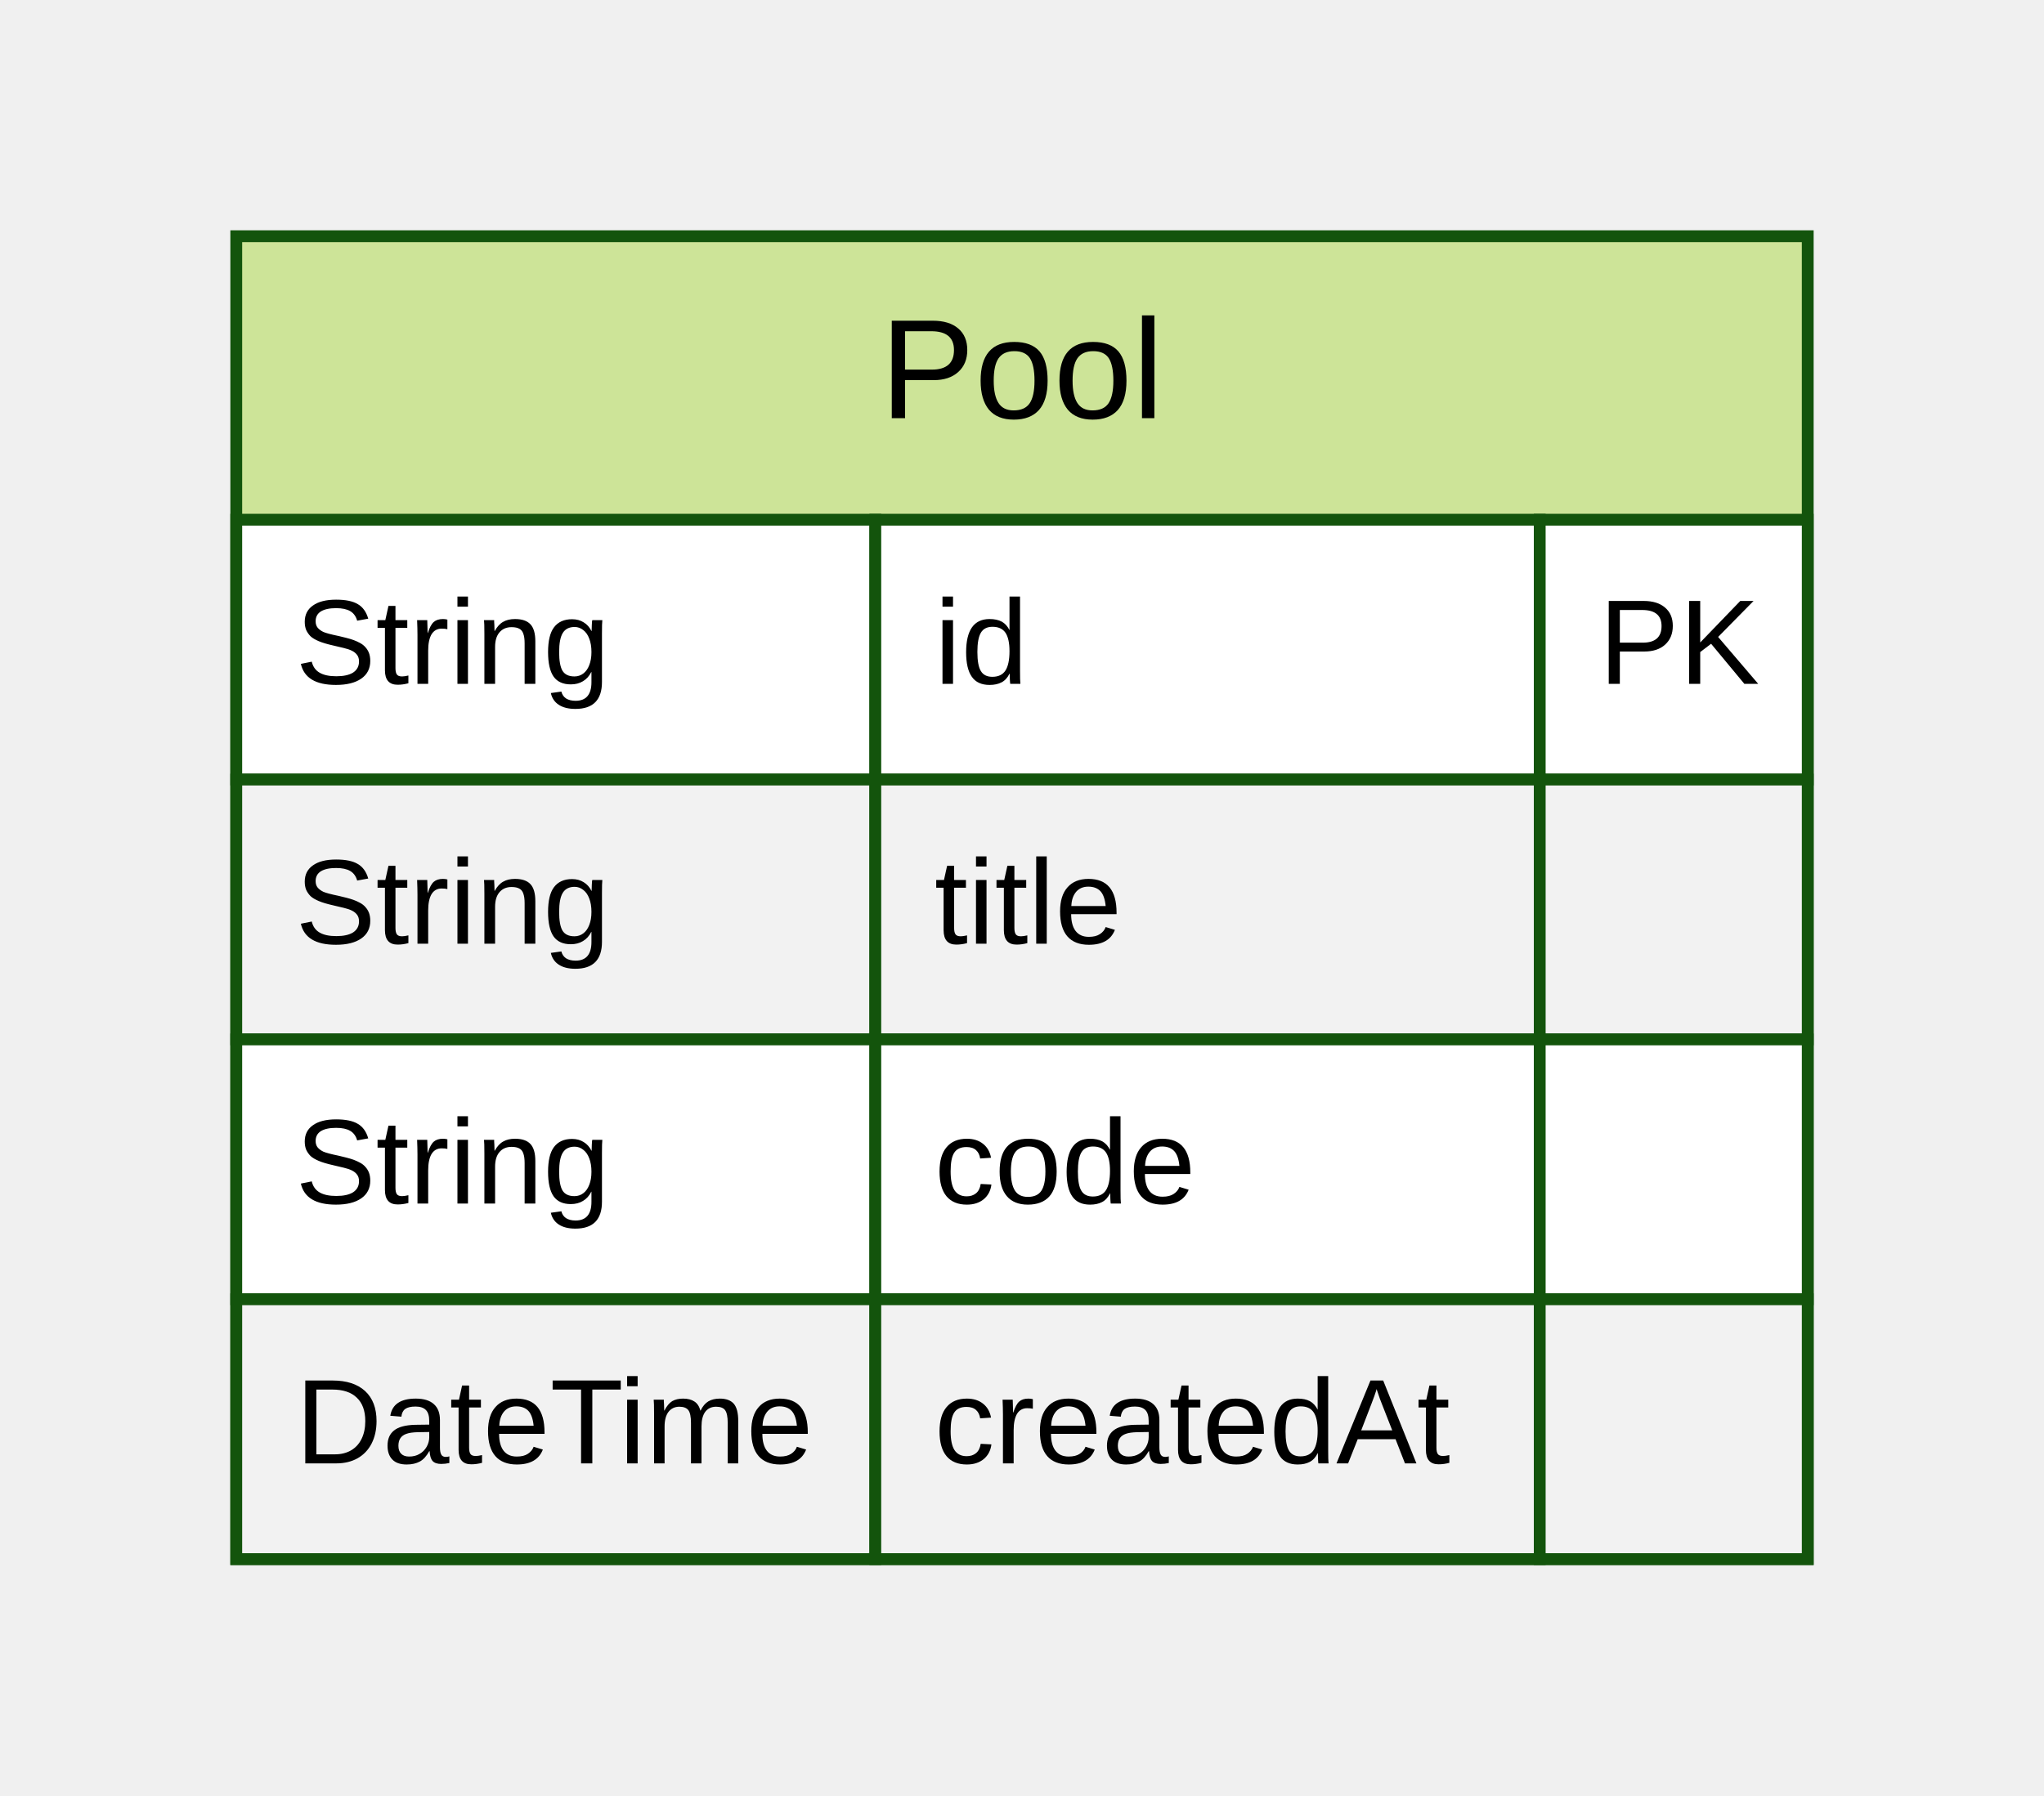
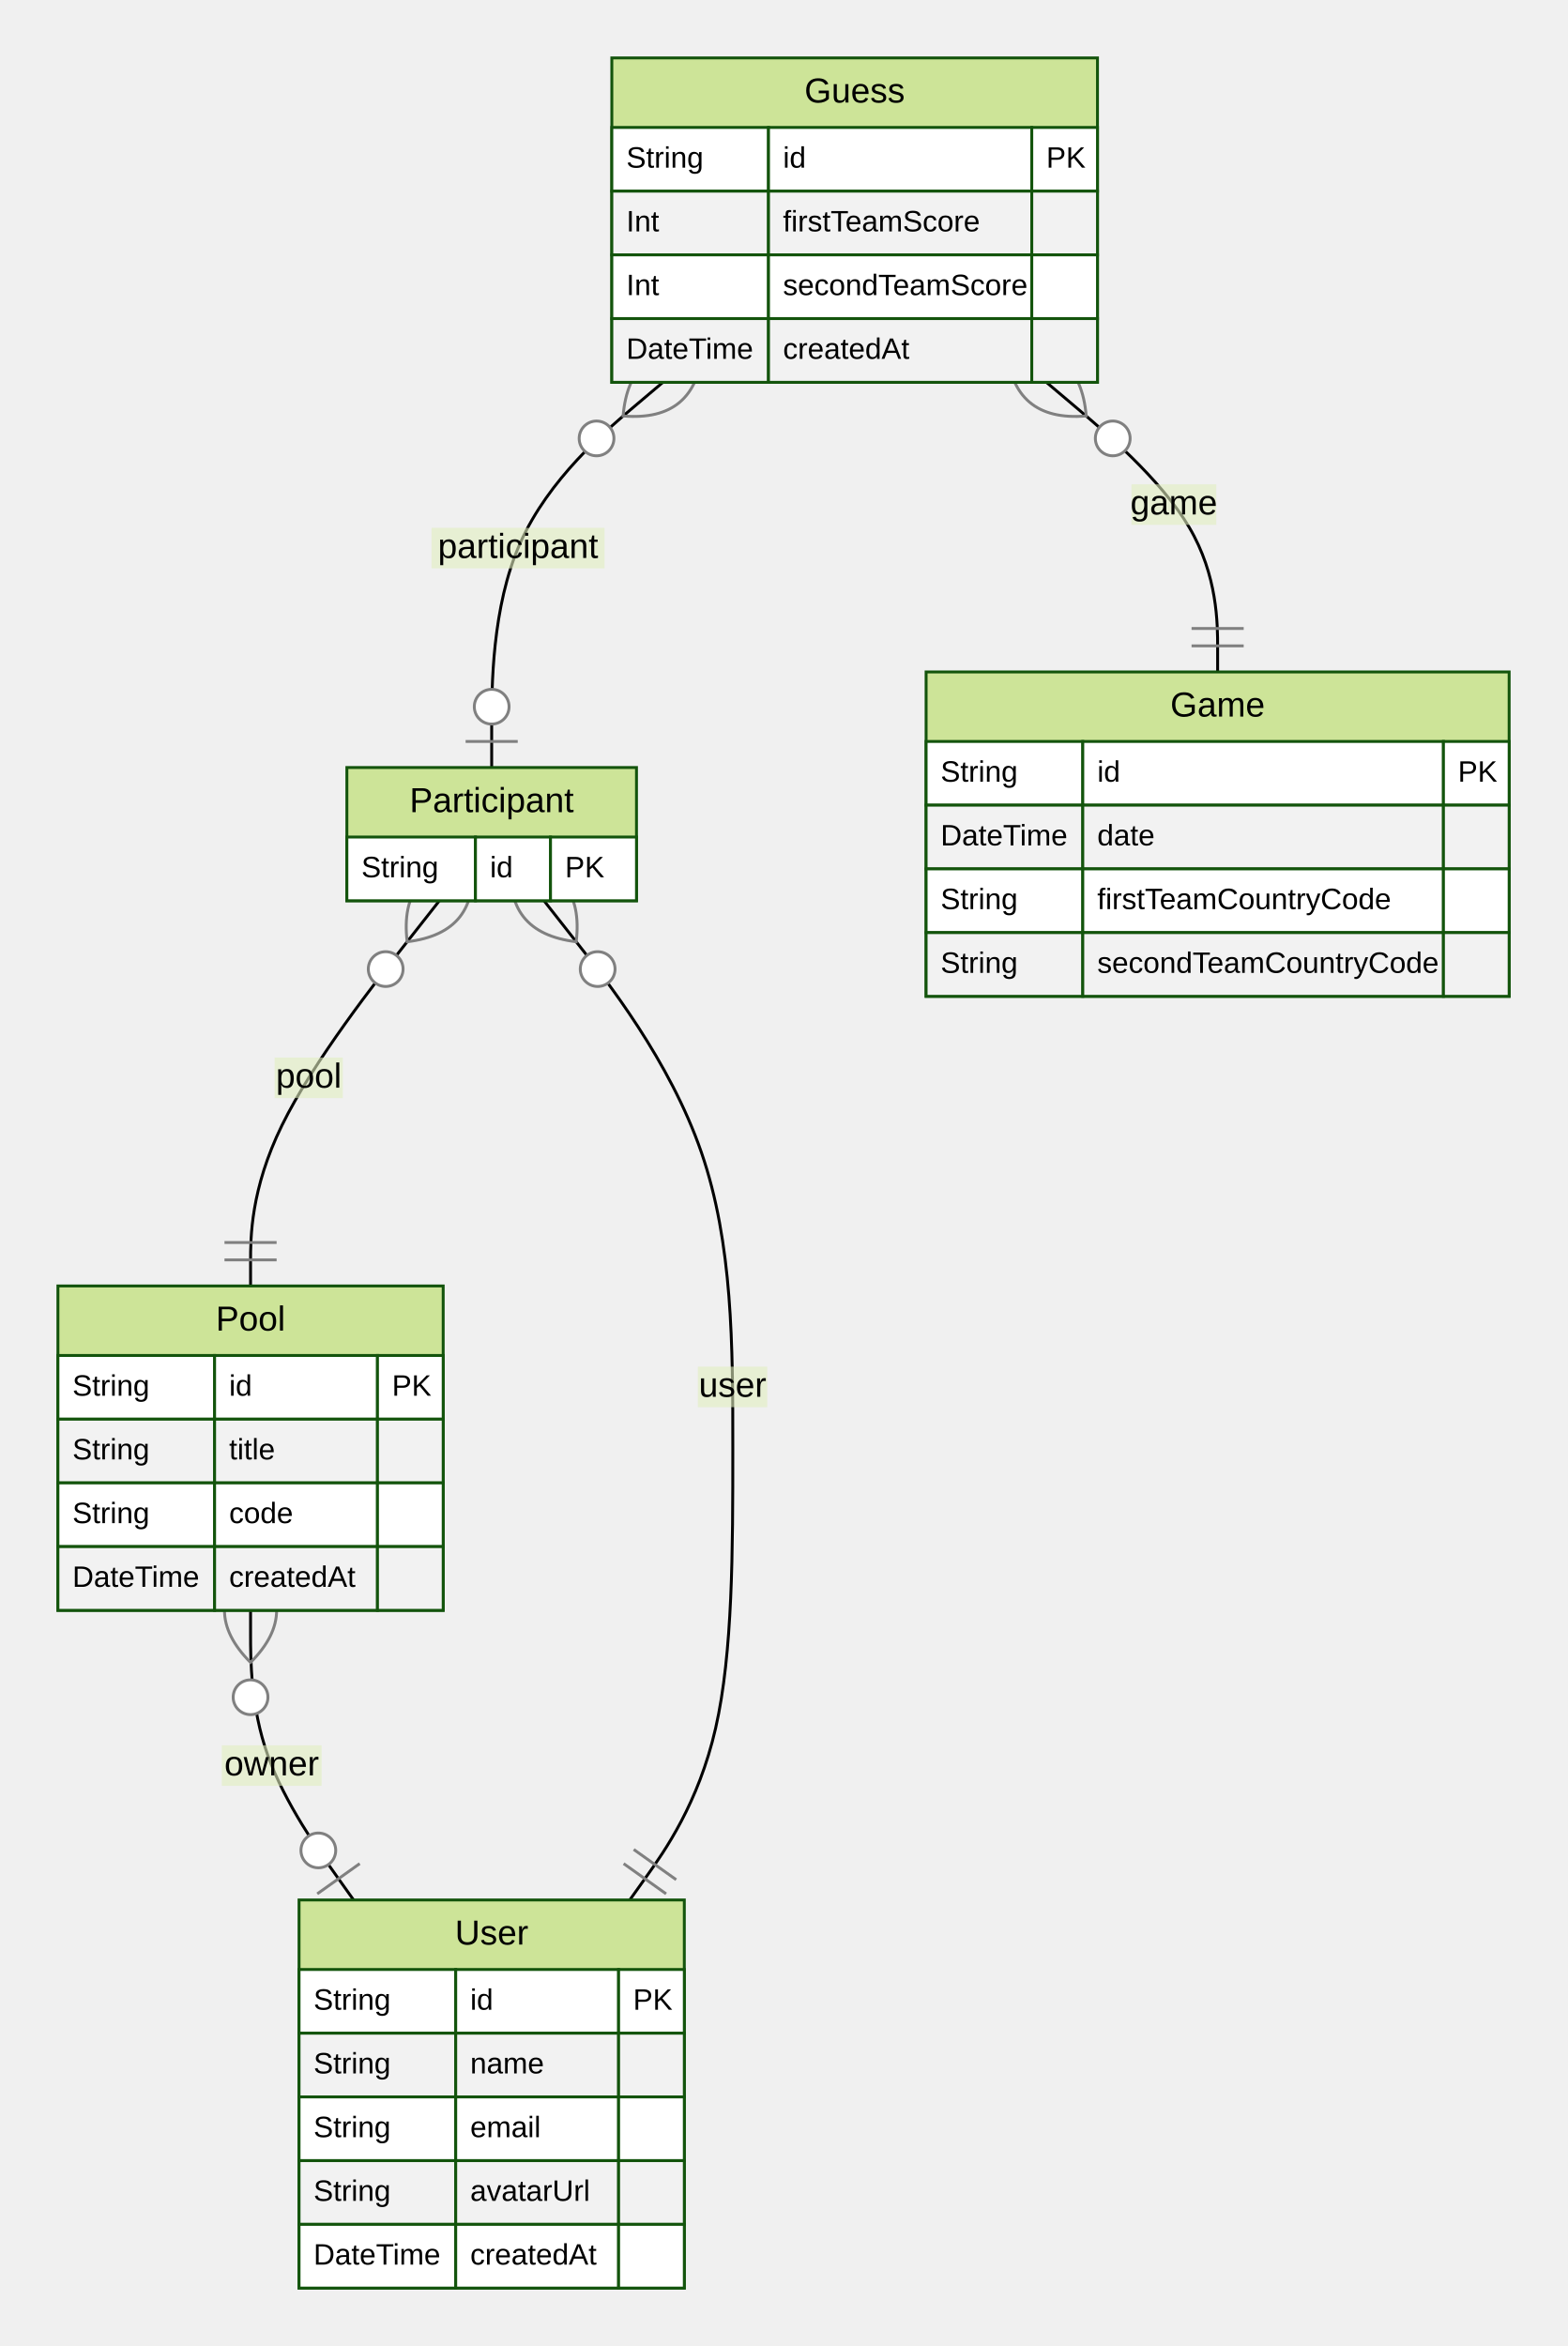
- <svg xmlns="http://www.w3.org/2000/svg" aria-labelledby="chart-title-mermaid-0 chart-desc-mermaid-0" role="img" viewBox="0 0 173.026 152" style="max-width: 173.026px; background-color: white;" width="100%" id="mermaid-0">
+ <svg xmlns="http://www.w3.org/2000/svg" aria-labelledby="chart-title-mermaid-0 chart-desc-mermaid-0" role="img" viewBox="0 0 541.082 810" style="max-width: 541.082px; background-color: white;" width="100%" id="mermaid-0">
  <style>#mermaid-0 {font-family:"trebuchet ms",verdana,arial,sans-serif;font-size:16px;fill:#000000;}#mermaid-0 .error-icon{fill:#552222;}#mermaid-0 .error-text{fill:#552222;stroke:#552222;}#mermaid-0 .edge-thickness-normal{stroke-width:2px;}#mermaid-0 .edge-thickness-thick{stroke-width:3.5px;}#mermaid-0 .edge-pattern-solid{stroke-dasharray:0;}#mermaid-0 .edge-pattern-dashed{stroke-dasharray:3;}#mermaid-0 .edge-pattern-dotted{stroke-dasharray:2;}#mermaid-0 .marker{fill:#000000;stroke:#000000;}#mermaid-0 .marker.cross{stroke:#000000;}#mermaid-0 svg{font-family:"trebuchet ms",verdana,arial,sans-serif;font-size:16px;}#mermaid-0 .entityBox{fill:#cde498;stroke:#13540c;}#mermaid-0 .attributeBoxOdd{fill:#ffffff;stroke:#13540c;}#mermaid-0 .attributeBoxEven{fill:#f2f2f2;stroke:#13540c;}#mermaid-0 .relationshipLabelBox{fill:hsl(78.158, 58.462%, 84.51%);opacity:0.7;background-color:hsl(78.158, 58.462%, 84.51%);}#mermaid-0 .relationshipLabelBox rect{opacity:0.5;}#mermaid-0 .relationshipLine{stroke:#000000;}#mermaid-0 :root{--mermaid-font-family:"trebuchet ms",verdana,arial,sans-serif;}</style>
  <g />
  <defs>
    <marker orient="auto" markerHeight="18" markerWidth="18" refY="9" refX="0" id="ONLY_ONE_START">
      <path d="M9,0 L9,18 M15,0 L15,18" fill="none" stroke="gray" />
    </marker>
  </defs>
  <defs>
    <marker orient="auto" markerHeight="18" markerWidth="18" refY="9" refX="18" id="ONLY_ONE_END">
      <path d="M3,0 L3,18 M9,0 L9,18" fill="none" stroke="gray" />
    </marker>
  </defs>
  <defs>
    <marker orient="auto" markerHeight="18" markerWidth="30" refY="9" refX="0" id="ZERO_OR_ONE_START">
      <circle r="6" cy="9" cx="21" fill="white" stroke="gray" />
      <path d="M9,0 L9,18" fill="none" stroke="gray" />
    </marker>
  </defs>
  <defs>
    <marker orient="auto" markerHeight="18" markerWidth="30" refY="9" refX="30" id="ZERO_OR_ONE_END">
      <circle r="6" cy="9" cx="9" fill="white" stroke="gray" />
      <path d="M21,0 L21,18" fill="none" stroke="gray" />
    </marker>
  </defs>
  <defs>
    <marker orient="auto" markerHeight="36" markerWidth="45" refY="18" refX="18" id="ONE_OR_MORE_START">
      <path d="M0,18 Q 18,0 36,18 Q 18,36 0,18 M42,9 L42,27" fill="none" stroke="gray" />
    </marker>
  </defs>
  <defs>
    <marker orient="auto" markerHeight="36" markerWidth="45" refY="18" refX="27" id="ONE_OR_MORE_END">
      <path d="M3,9 L3,27 M9,18 Q27,0 45,18 Q27,36 9,18" fill="none" stroke="gray" />
    </marker>
  </defs>
  <defs>
    <marker orient="auto" markerHeight="36" markerWidth="57" refY="18" refX="18" id="ZERO_OR_MORE_START">
      <circle r="6" cy="18" cx="48" fill="white" stroke="gray" />
      <path d="M0,18 Q18,0 36,18 Q18,36 0,18" fill="none" stroke="gray" />
    </marker>
  </defs>
  <defs>
    <marker orient="auto" markerHeight="36" markerWidth="57" refY="18" refX="39" id="ZERO_OR_MORE_END">
      <circle r="6" cy="18" cx="9" fill="white" stroke="gray" />
      <path d="M21,18 Q39,0 57,18 Q39,36 21,18" fill="none" stroke="gray" />
    </marker>
  </defs>
-   <g transform="translate(20,20 )" id="Pool">
+   <path marker-start="url(#ZERO_OR_MORE_START)" marker-end="url(#ZERO_OR_ONE_END)" fill="none" stroke="gray" d="M86.513,556L86.513,564.333C86.513,572.667,86.513,589.333,92.443,606C98.373,622.667,110.233,639.333,116.163,647.667L122.093,656" class="er relationshipLine" />
+   <path marker-start="url(#ZERO_OR_MORE_START)" marker-end="url(#ONLY_ONE_END)" fill="none" stroke="gray" d="M187.835,311L198.7,324.833C209.565,338.667,231.296,366.333,242.161,397.833C253.026,429.333,253.026,464.667,253.026,500C253.026,535.333,253.026,570.667,247.096,596.667C241.167,622.667,229.307,639.333,223.377,647.667L217.447,656" class="er relationshipLine" />
+   <path marker-start="url(#ZERO_OR_MORE_START)" marker-end="url(#ONLY_ONE_END)" fill="none" stroke="gray" d="M151.705,311L140.839,324.833C129.974,338.667,108.244,366.333,97.378,388.5C86.513,410.667,86.513,427.333,86.513,435.667L86.513,444" class="er relationshipLine" />
+   <path marker-start="url(#ZERO_OR_MORE_START)" marker-end="url(#ONLY_ONE_END)" fill="none" stroke="gray" d="M361.309,132L371.162,140.333C381.015,148.667,400.72,165.333,410.573,182C420.426,198.667,420.426,215.333,420.426,223.667L420.426,232" class="er relationshipLine" />
+   <path marker-start="url(#ZERO_OR_MORE_START)" marker-end="url(#ZERO_OR_ONE_END)" fill="none" stroke="gray" d="M228.887,132L219.034,140.333C209.181,148.667,189.476,165.333,179.623,187.5C169.77,209.667,169.77,237.333,169.77,251.167L169.77,265" class="er relationshipLine" />
+   <g transform="translate(20,444 )" id="Pool">
    <rect height="112" width="133.026" y="0" x="0" stroke="gray" fill-opacity="100%" fill="honeydew" class="er entityBox" />
    <text transform="translate(66.51321,12)" style="font-family: &quot;trebuchet ms&quot;, verdana, arial, sans-serif;; font-size: 12px" text-anchor="middle" dominant-baseline="middle" y="0" x="0" id="entity-Pool" class="er entityLabel">Pool</text>
    <rect height="22" width="54.096" y="24" x="0" stroke="gray" fill-opacity="100%" fill="honeydew" class="er attributeBoxOdd" />
    <text transform="translate(5,35)" style="font-family: &quot;trebuchet ms&quot;, verdana, arial, sans-serif;; font-size: 10.2px" text-anchor="left" dominant-baseline="middle" y="0" x="0" id="entity-Pool-attr-1-type" class="er entityLabel">String</text>
    <rect height="22" width="56.243" y="24" x="54.096" stroke="gray" fill-opacity="100%" fill="honeydew" class="er attributeBoxOdd" />
    <text transform="translate(59.09555,35)" style="font-family: &quot;trebuchet ms&quot;, verdana, arial, sans-serif;; font-size: 10.2px" text-anchor="left" dominant-baseline="middle" y="0" x="0" id="entity-Pool-attr-1-name" class="er entityLabel">id</text>
    <rect height="22" width="22.688" y="24" x="110.339" stroke="gray" fill-opacity="100%" fill="honeydew" class="er attributeBoxOdd" />
    <text transform="translate(115.3387,35)" style="font-family: &quot;trebuchet ms&quot;, verdana, arial, sans-serif;; font-size: 10.2px" text-anchor="left" dominant-baseline="middle" y="0" x="0" id="entity-Pool-attr-1-key" class="er entityLabel">PK</text>
    <rect height="22" width="54.096" y="46" x="0" stroke="gray" fill-opacity="100%" fill="honeydew" class="er attributeBoxEven" />
    <text transform="translate(5,57)" style="font-family: &quot;trebuchet ms&quot;, verdana, arial, sans-serif;; font-size: 10.2px" text-anchor="left" dominant-baseline="middle" y="0" x="0" id="entity-Pool-attr-2-type" class="er entityLabel">String</text>
    <rect height="22" width="56.243" y="46" x="54.096" stroke="gray" fill-opacity="100%" fill="honeydew" class="er attributeBoxEven" />
    <text transform="translate(59.09555,57)" style="font-family: &quot;trebuchet ms&quot;, verdana, arial, sans-serif;; font-size: 10.2px" text-anchor="left" dominant-baseline="middle" y="0" x="0" id="entity-Pool-attr-2-name" class="er entityLabel">title</text>
    <rect height="22" width="22.688" y="46" x="110.339" stroke="gray" fill-opacity="100%" fill="honeydew" class="er attributeBoxEven" />
    <text transform="translate(115.3387,57)" style="font-family: &quot;trebuchet ms&quot;, verdana, arial, sans-serif;; font-size: 10.2px" text-anchor="left" dominant-baseline="middle" y="0" x="0" id="entity-Pool-attr-2-key" class="er entityLabel" />
    <rect height="22" width="54.096" y="68" x="0" stroke="gray" fill-opacity="100%" fill="honeydew" class="er attributeBoxOdd" />
    <text transform="translate(5,79)" style="font-family: &quot;trebuchet ms&quot;, verdana, arial, sans-serif;; font-size: 10.2px" text-anchor="left" dominant-baseline="middle" y="0" x="0" id="entity-Pool-attr-3-type" class="er entityLabel">String</text>
    <rect height="22" width="56.243" y="68" x="54.096" stroke="gray" fill-opacity="100%" fill="honeydew" class="er attributeBoxOdd" />
    <text transform="translate(59.09555,79)" style="font-family: &quot;trebuchet ms&quot;, verdana, arial, sans-serif;; font-size: 10.2px" text-anchor="left" dominant-baseline="middle" y="0" x="0" id="entity-Pool-attr-3-name" class="er entityLabel">code</text>
    <rect height="22" width="22.688" y="68" x="110.339" stroke="gray" fill-opacity="100%" fill="honeydew" class="er attributeBoxOdd" />
    <text transform="translate(115.3387,79)" style="font-family: &quot;trebuchet ms&quot;, verdana, arial, sans-serif;; font-size: 10.2px" text-anchor="left" dominant-baseline="middle" y="0" x="0" id="entity-Pool-attr-3-key" class="er entityLabel" />
    <rect height="22" width="54.096" y="90" x="0" stroke="gray" fill-opacity="100%" fill="honeydew" class="er attributeBoxEven" />
    <text transform="translate(5,101)" style="font-family: &quot;trebuchet ms&quot;, verdana, arial, sans-serif;; font-size: 10.2px" text-anchor="left" dominant-baseline="middle" y="0" x="0" id="entity-Pool-attr-4-type" class="er entityLabel">DateTime</text>
    <rect height="22" width="56.243" y="90" x="54.096" stroke="gray" fill-opacity="100%" fill="honeydew" class="er attributeBoxEven" />
    <text transform="translate(59.09555,101)" style="font-family: &quot;trebuchet ms&quot;, verdana, arial, sans-serif;; font-size: 10.2px" text-anchor="left" dominant-baseline="middle" y="0" x="0" id="entity-Pool-attr-4-name" class="er entityLabel">createdAt</text>
    <rect height="22" width="22.688" y="90" x="110.339" stroke="gray" fill-opacity="100%" fill="honeydew" class="er attributeBoxEven" />
    <text transform="translate(115.3387,101)" style="font-family: &quot;trebuchet ms&quot;, verdana, arial, sans-serif;; font-size: 10.2px" text-anchor="left" dominant-baseline="middle" y="0" x="0" id="entity-Pool-attr-4-key" class="er entityLabel" />
  </g>
+   <g transform="translate(119.7698,265 )" id="Participant">
+     <rect height="46" width="100" y="0" x="0" stroke="gray" fill-opacity="100%" fill="honeydew" class="er entityBox" />
+     <text transform="translate(50,12)" style="font-family: &quot;trebuchet ms&quot;, verdana, arial, sans-serif;; font-size: 12px" text-anchor="middle" dominant-baseline="middle" y="0" x="0" id="entity-Participant" class="er entityLabel">Participant</text>
+     <rect height="22" width="44.399" y="24" x="0" stroke="gray" fill-opacity="100%" fill="honeydew" class="er attributeBoxOdd" />
+     <text transform="translate(5,35)" style="font-family: &quot;trebuchet ms&quot;, verdana, arial, sans-serif;; font-size: 10.2px" text-anchor="left" dominant-baseline="middle" y="0" x="0" id="entity-Participant-attr-1-type" class="er entityLabel">String</text>
+     <rect height="22" width="25.911" y="24" x="44.399" stroke="gray" fill-opacity="100%" fill="honeydew" class="er attributeBoxOdd" />
+     <text transform="translate(49.39862,35)" style="font-family: &quot;trebuchet ms&quot;, verdana, arial, sans-serif;; font-size: 10.2px" text-anchor="left" dominant-baseline="middle" y="0" x="0" id="entity-Participant-attr-1-name" class="er entityLabel">id</text>
+     <rect height="22" width="29.69" y="24" x="70.31" stroke="gray" fill-opacity="100%" fill="honeydew" class="er attributeBoxOdd" />
+     <text transform="translate(75.30976,35)" style="font-family: &quot;trebuchet ms&quot;, verdana, arial, sans-serif;; font-size: 10.2px" text-anchor="left" dominant-baseline="middle" y="0" x="0" id="entity-Participant-attr-1-key" class="er entityLabel">PK</text>
+   </g>
+   <g transform="translate(103.2566,656 )" id="User">
+     <rect height="134" width="133.026" y="0" x="0" stroke="gray" fill-opacity="100%" fill="honeydew" class="er entityBox" />
+     <text transform="translate(66.51321,12)" style="font-family: &quot;trebuchet ms&quot;, verdana, arial, sans-serif;; font-size: 12px" text-anchor="middle" dominant-baseline="middle" y="0" x="0" id="entity-User" class="er entityLabel">User</text>
+     <rect height="22" width="54.096" y="24" x="0" stroke="gray" fill-opacity="100%" fill="honeydew" class="er attributeBoxOdd" />
+     <text transform="translate(5,35)" style="font-family: &quot;trebuchet ms&quot;, verdana, arial, sans-serif;; font-size: 10.2px" text-anchor="left" dominant-baseline="middle" y="0" x="0" id="entity-User-attr-1-type" class="er entityLabel">String</text>
+     <rect height="22" width="56.243" y="24" x="54.096" stroke="gray" fill-opacity="100%" fill="honeydew" class="er attributeBoxOdd" />
+     <text transform="translate(59.09555,35)" style="font-family: &quot;trebuchet ms&quot;, verdana, arial, sans-serif;; font-size: 10.2px" text-anchor="left" dominant-baseline="middle" y="0" x="0" id="entity-User-attr-1-name" class="er entityLabel">id</text>
+     <rect height="22" width="22.688" y="24" x="110.339" stroke="gray" fill-opacity="100%" fill="honeydew" class="er attributeBoxOdd" />
+     <text transform="translate(115.3387,35)" style="font-family: &quot;trebuchet ms&quot;, verdana, arial, sans-serif;; font-size: 10.2px" text-anchor="left" dominant-baseline="middle" y="0" x="0" id="entity-User-attr-1-key" class="er entityLabel">PK</text>
+     <rect height="22" width="54.096" y="46" x="0" stroke="gray" fill-opacity="100%" fill="honeydew" class="er attributeBoxEven" />
+     <text transform="translate(5,57)" style="font-family: &quot;trebuchet ms&quot;, verdana, arial, sans-serif;; font-size: 10.2px" text-anchor="left" dominant-baseline="middle" y="0" x="0" id="entity-User-attr-2-type" class="er entityLabel">String</text>
+     <rect height="22" width="56.243" y="46" x="54.096" stroke="gray" fill-opacity="100%" fill="honeydew" class="er attributeBoxEven" />
+     <text transform="translate(59.09555,57)" style="font-family: &quot;trebuchet ms&quot;, verdana, arial, sans-serif;; font-size: 10.2px" text-anchor="left" dominant-baseline="middle" y="0" x="0" id="entity-User-attr-2-name" class="er entityLabel">name</text>
+     <rect height="22" width="22.688" y="46" x="110.339" stroke="gray" fill-opacity="100%" fill="honeydew" class="er attributeBoxEven" />
+     <text transform="translate(115.3387,57)" style="font-family: &quot;trebuchet ms&quot;, verdana, arial, sans-serif;; font-size: 10.2px" text-anchor="left" dominant-baseline="middle" y="0" x="0" id="entity-User-attr-2-key" class="er entityLabel" />
+     <rect height="22" width="54.096" y="68" x="0" stroke="gray" fill-opacity="100%" fill="honeydew" class="er attributeBoxOdd" />
+     <text transform="translate(5,79)" style="font-family: &quot;trebuchet ms&quot;, verdana, arial, sans-serif;; font-size: 10.2px" text-anchor="left" dominant-baseline="middle" y="0" x="0" id="entity-User-attr-3-type" class="er entityLabel">String</text>
+     <rect height="22" width="56.243" y="68" x="54.096" stroke="gray" fill-opacity="100%" fill="honeydew" class="er attributeBoxOdd" />
+     <text transform="translate(59.09555,79)" style="font-family: &quot;trebuchet ms&quot;, verdana, arial, sans-serif;; font-size: 10.2px" text-anchor="left" dominant-baseline="middle" y="0" x="0" id="entity-User-attr-3-name" class="er entityLabel">email</text>
+     <rect height="22" width="22.688" y="68" x="110.339" stroke="gray" fill-opacity="100%" fill="honeydew" class="er attributeBoxOdd" />
+     <text transform="translate(115.3387,79)" style="font-family: &quot;trebuchet ms&quot;, verdana, arial, sans-serif;; font-size: 10.2px" text-anchor="left" dominant-baseline="middle" y="0" x="0" id="entity-User-attr-3-key" class="er entityLabel" />
+     <rect height="22" width="54.096" y="90" x="0" stroke="gray" fill-opacity="100%" fill="honeydew" class="er attributeBoxEven" />
+     <text transform="translate(5,101)" style="font-family: &quot;trebuchet ms&quot;, verdana, arial, sans-serif;; font-size: 10.2px" text-anchor="left" dominant-baseline="middle" y="0" x="0" id="entity-User-attr-4-type" class="er entityLabel">String</text>
+     <rect height="22" width="56.243" y="90" x="54.096" stroke="gray" fill-opacity="100%" fill="honeydew" class="er attributeBoxEven" />
+     <text transform="translate(59.09555,101)" style="font-family: &quot;trebuchet ms&quot;, verdana, arial, sans-serif;; font-size: 10.2px" text-anchor="left" dominant-baseline="middle" y="0" x="0" id="entity-User-attr-4-name" class="er entityLabel">avatarUrl</text>
+     <rect height="22" width="22.688" y="90" x="110.339" stroke="gray" fill-opacity="100%" fill="honeydew" class="er attributeBoxEven" />
+     <text transform="translate(115.3387,101)" style="font-family: &quot;trebuchet ms&quot;, verdana, arial, sans-serif;; font-size: 10.2px" text-anchor="left" dominant-baseline="middle" y="0" x="0" id="entity-User-attr-4-key" class="er entityLabel" />
+     <rect height="22" width="54.096" y="112" x="0" stroke="gray" fill-opacity="100%" fill="honeydew" class="er attributeBoxOdd" />
+     <text transform="translate(5,123)" style="font-family: &quot;trebuchet ms&quot;, verdana, arial, sans-serif;; font-size: 10.2px" text-anchor="left" dominant-baseline="middle" y="0" x="0" id="entity-User-attr-5-type" class="er entityLabel">DateTime</text>
+     <rect height="22" width="56.243" y="112" x="54.096" stroke="gray" fill-opacity="100%" fill="honeydew" class="er attributeBoxOdd" />
+     <text transform="translate(59.09555,123)" style="font-family: &quot;trebuchet ms&quot;, verdana, arial, sans-serif;; font-size: 10.2px" text-anchor="left" dominant-baseline="middle" y="0" x="0" id="entity-User-attr-5-name" class="er entityLabel">createdAt</text>
+     <rect height="22" width="22.688" y="112" x="110.339" stroke="gray" fill-opacity="100%" fill="honeydew" class="er attributeBoxOdd" />
+     <text transform="translate(115.3387,123)" style="font-family: &quot;trebuchet ms&quot;, verdana, arial, sans-serif;; font-size: 10.2px" text-anchor="left" dominant-baseline="middle" y="0" x="0" id="entity-User-attr-5-key" class="er entityLabel" />
+   </g>
+   <g transform="translate(319.7698,232 )" id="Game">
+     <rect height="112" width="201.312" y="0" x="0" stroke="gray" fill-opacity="100%" fill="honeydew" class="er entityBox" />
+     <text transform="translate(100.6562,12)" style="font-family: &quot;trebuchet ms&quot;, verdana, arial, sans-serif;; font-size: 12px" text-anchor="middle" dominant-baseline="middle" y="0" x="0" id="entity-Game" class="er entityLabel">Game</text>
+     <rect height="22" width="54.096" y="24" x="0" stroke="gray" fill-opacity="100%" fill="honeydew" class="er attributeBoxOdd" />
+     <text transform="translate(5,35)" style="font-family: &quot;trebuchet ms&quot;, verdana, arial, sans-serif;; font-size: 10.2px" text-anchor="left" dominant-baseline="middle" y="0" x="0" id="entity-Game-attr-1-type" class="er entityLabel">String</text>
+     <rect height="22" width="124.529" y="24" x="54.096" stroke="gray" fill-opacity="100%" fill="honeydew" class="er attributeBoxOdd" />
+     <text transform="translate(59.09555,35)" style="font-family: &quot;trebuchet ms&quot;, verdana, arial, sans-serif;; font-size: 10.2px" text-anchor="left" dominant-baseline="middle" y="0" x="0" id="entity-Game-attr-1-name" class="er entityLabel">id</text>
+     <rect height="22" width="22.688" y="24" x="178.625" stroke="gray" fill-opacity="100%" fill="honeydew" class="er attributeBoxOdd" />
+     <text transform="translate(183.6248,35)" style="font-family: &quot;trebuchet ms&quot;, verdana, arial, sans-serif;; font-size: 10.2px" text-anchor="left" dominant-baseline="middle" y="0" x="0" id="entity-Game-attr-1-key" class="er entityLabel">PK</text>
+     <rect height="22" width="54.096" y="46" x="0" stroke="gray" fill-opacity="100%" fill="honeydew" class="er attributeBoxEven" />
+     <text transform="translate(5,57)" style="font-family: &quot;trebuchet ms&quot;, verdana, arial, sans-serif;; font-size: 10.2px" text-anchor="left" dominant-baseline="middle" y="0" x="0" id="entity-Game-attr-2-type" class="er entityLabel">DateTime</text>
+     <rect height="22" width="124.529" y="46" x="54.096" stroke="gray" fill-opacity="100%" fill="honeydew" class="er attributeBoxEven" />
+     <text transform="translate(59.09555,57)" style="font-family: &quot;trebuchet ms&quot;, verdana, arial, sans-serif;; font-size: 10.2px" text-anchor="left" dominant-baseline="middle" y="0" x="0" id="entity-Game-attr-2-name" class="er entityLabel">date</text>
+     <rect height="22" width="22.688" y="46" x="178.625" stroke="gray" fill-opacity="100%" fill="honeydew" class="er attributeBoxEven" />
+     <text transform="translate(183.6248,57)" style="font-family: &quot;trebuchet ms&quot;, verdana, arial, sans-serif;; font-size: 10.2px" text-anchor="left" dominant-baseline="middle" y="0" x="0" id="entity-Game-attr-2-key" class="er entityLabel" />
+     <rect height="22" width="54.096" y="68" x="0" stroke="gray" fill-opacity="100%" fill="honeydew" class="er attributeBoxOdd" />
+     <text transform="translate(5,79)" style="font-family: &quot;trebuchet ms&quot;, verdana, arial, sans-serif;; font-size: 10.2px" text-anchor="left" dominant-baseline="middle" y="0" x="0" id="entity-Game-attr-3-type" class="er entityLabel">String</text>
+     <rect height="22" width="124.529" y="68" x="54.096" stroke="gray" fill-opacity="100%" fill="honeydew" class="er attributeBoxOdd" />
+     <text transform="translate(59.09555,79)" style="font-family: &quot;trebuchet ms&quot;, verdana, arial, sans-serif;; font-size: 10.2px" text-anchor="left" dominant-baseline="middle" y="0" x="0" id="entity-Game-attr-3-name" class="er entityLabel">firstTeamCountryCode</text>
+     <rect height="22" width="22.688" y="68" x="178.625" stroke="gray" fill-opacity="100%" fill="honeydew" class="er attributeBoxOdd" />
+     <text transform="translate(183.6248,79)" style="font-family: &quot;trebuchet ms&quot;, verdana, arial, sans-serif;; font-size: 10.2px" text-anchor="left" dominant-baseline="middle" y="0" x="0" id="entity-Game-attr-3-key" class="er entityLabel" />
+     <rect height="22" width="54.096" y="90" x="0" stroke="gray" fill-opacity="100%" fill="honeydew" class="er attributeBoxEven" />
+     <text transform="translate(5,101)" style="font-family: &quot;trebuchet ms&quot;, verdana, arial, sans-serif;; font-size: 10.2px" text-anchor="left" dominant-baseline="middle" y="0" x="0" id="entity-Game-attr-4-type" class="er entityLabel">String</text>
+     <rect height="22" width="124.529" y="90" x="54.096" stroke="gray" fill-opacity="100%" fill="honeydew" class="er attributeBoxEven" />
+     <text transform="translate(59.09555,101)" style="font-family: &quot;trebuchet ms&quot;, verdana, arial, sans-serif;; font-size: 10.2px" text-anchor="left" dominant-baseline="middle" y="0" x="0" id="entity-Game-attr-4-name" class="er entityLabel">secondTeamCountryCode</text>
+     <rect height="22" width="22.688" y="90" x="178.625" stroke="gray" fill-opacity="100%" fill="honeydew" class="er attributeBoxEven" />
+     <text transform="translate(183.6248,101)" style="font-family: &quot;trebuchet ms&quot;, verdana, arial, sans-serif;; font-size: 10.2px" text-anchor="left" dominant-baseline="middle" y="0" x="0" id="entity-Game-attr-4-key" class="er entityLabel" />
+   </g>
+   <g transform="translate(211.2533,20 )" id="Guess">
+     <rect height="112" width="167.689" y="0" x="0" stroke="gray" fill-opacity="100%" fill="honeydew" class="er entityBox" />
+     <text transform="translate(83.84469,12)" style="font-family: &quot;trebuchet ms&quot;, verdana, arial, sans-serif;; font-size: 12px" text-anchor="middle" dominant-baseline="middle" y="0" x="0" id="entity-Guess" class="er entityLabel">Guess</text>
+     <rect height="22" width="54.096" y="24" x="0" stroke="gray" fill-opacity="100%" fill="honeydew" class="er attributeBoxOdd" />
+     <text transform="translate(5,35)" style="font-family: &quot;trebuchet ms&quot;, verdana, arial, sans-serif;; font-size: 10.2px" text-anchor="left" dominant-baseline="middle" y="0" x="0" id="entity-Guess-attr-1-type" class="er entityLabel">String</text>
+     <rect height="22" width="90.906" y="24" x="54.096" stroke="gray" fill-opacity="100%" fill="honeydew" class="er attributeBoxOdd" />
+     <text transform="translate(59.09555,35)" style="font-family: &quot;trebuchet ms&quot;, verdana, arial, sans-serif;; font-size: 10.2px" text-anchor="left" dominant-baseline="middle" y="0" x="0" id="entity-Guess-attr-1-name" class="er entityLabel">id</text>
+     <rect height="22" width="22.688" y="24" x="145.002" stroke="gray" fill-opacity="100%" fill="honeydew" class="er attributeBoxOdd" />
+     <text transform="translate(150.0017,35)" style="font-family: &quot;trebuchet ms&quot;, verdana, arial, sans-serif;; font-size: 10.2px" text-anchor="left" dominant-baseline="middle" y="0" x="0" id="entity-Guess-attr-1-key" class="er entityLabel">PK</text>
+     <rect height="22" width="54.096" y="46" x="0" stroke="gray" fill-opacity="100%" fill="honeydew" class="er attributeBoxEven" />
+     <text transform="translate(5,57)" style="font-family: &quot;trebuchet ms&quot;, verdana, arial, sans-serif;; font-size: 10.2px" text-anchor="left" dominant-baseline="middle" y="0" x="0" id="entity-Guess-attr-2-type" class="er entityLabel">Int</text>
+     <rect height="22" width="90.906" y="46" x="54.096" stroke="gray" fill-opacity="100%" fill="honeydew" class="er attributeBoxEven" />
+     <text transform="translate(59.09555,57)" style="font-family: &quot;trebuchet ms&quot;, verdana, arial, sans-serif;; font-size: 10.2px" text-anchor="left" dominant-baseline="middle" y="0" x="0" id="entity-Guess-attr-2-name" class="er entityLabel">firstTeamScore</text>
+     <rect height="22" width="22.688" y="46" x="145.002" stroke="gray" fill-opacity="100%" fill="honeydew" class="er attributeBoxEven" />
+     <text transform="translate(150.0017,57)" style="font-family: &quot;trebuchet ms&quot;, verdana, arial, sans-serif;; font-size: 10.2px" text-anchor="left" dominant-baseline="middle" y="0" x="0" id="entity-Guess-attr-2-key" class="er entityLabel" />
+     <rect height="22" width="54.096" y="68" x="0" stroke="gray" fill-opacity="100%" fill="honeydew" class="er attributeBoxOdd" />
+     <text transform="translate(5,79)" style="font-family: &quot;trebuchet ms&quot;, verdana, arial, sans-serif;; font-size: 10.2px" text-anchor="left" dominant-baseline="middle" y="0" x="0" id="entity-Guess-attr-3-type" class="er entityLabel">Int</text>
+     <rect height="22" width="90.906" y="68" x="54.096" stroke="gray" fill-opacity="100%" fill="honeydew" class="er attributeBoxOdd" />
+     <text transform="translate(59.09555,79)" style="font-family: &quot;trebuchet ms&quot;, verdana, arial, sans-serif;; font-size: 10.2px" text-anchor="left" dominant-baseline="middle" y="0" x="0" id="entity-Guess-attr-3-name" class="er entityLabel">secondTeamScore</text>
+     <rect height="22" width="22.688" y="68" x="145.002" stroke="gray" fill-opacity="100%" fill="honeydew" class="er attributeBoxOdd" />
+     <text transform="translate(150.0017,79)" style="font-family: &quot;trebuchet ms&quot;, verdana, arial, sans-serif;; font-size: 10.2px" text-anchor="left" dominant-baseline="middle" y="0" x="0" id="entity-Guess-attr-3-key" class="er entityLabel" />
+     <rect height="22" width="54.096" y="90" x="0" stroke="gray" fill-opacity="100%" fill="honeydew" class="er attributeBoxEven" />
+     <text transform="translate(5,101)" style="font-family: &quot;trebuchet ms&quot;, verdana, arial, sans-serif;; font-size: 10.2px" text-anchor="left" dominant-baseline="middle" y="0" x="0" id="entity-Guess-attr-4-type" class="er entityLabel">DateTime</text>
+     <rect height="22" width="90.906" y="90" x="54.096" stroke="gray" fill-opacity="100%" fill="honeydew" class="er attributeBoxEven" />
+     <text transform="translate(59.09555,101)" style="font-family: &quot;trebuchet ms&quot;, verdana, arial, sans-serif;; font-size: 10.2px" text-anchor="left" dominant-baseline="middle" y="0" x="0" id="entity-Guess-attr-4-name" class="er entityLabel">createdAt</text>
+     <rect height="22" width="22.688" y="90" x="145.002" stroke="gray" fill-opacity="100%" fill="honeydew" class="er attributeBoxEven" />
+     <text transform="translate(150.0017,101)" style="font-family: &quot;trebuchet ms&quot;, verdana, arial, sans-serif;; font-size: 10.2px" text-anchor="left" dominant-baseline="middle" y="0" x="0" id="entity-Guess-attr-4-key" class="er entityLabel" />
+   </g>
+   <rect fill-opacity="85%" fill="white" height="14" width="34.471" y="602.592" x="76.574" class="er relationshipLabelBox" />
+   <text style="font-family: &quot;trebuchet ms&quot;, verdana, arial, sans-serif;; font-size: 12px" dominant-baseline="middle" text-anchor="middle" y="609.592" x="93.81" id="rel1" class="er relationshipLabel">owner</text>
+   <rect fill-opacity="85%" fill="white" height="14" width="23.959" y="471.862" x="240.96" class="er relationshipLabelBox" />
+   <text style="font-family: &quot;trebuchet ms&quot;, verdana, arial, sans-serif;; font-size: 12px" dominant-baseline="middle" text-anchor="middle" y="478.862" x="252.94" id="rel2" class="er relationshipLabel">user</text>
+   <rect fill-opacity="85%" fill="white" height="14" width="23.564" y="365.133" x="94.824" class="er relationshipLabelBox" />
+   <text style="font-family: &quot;trebuchet ms&quot;, verdana, arial, sans-serif;; font-size: 12px" dominant-baseline="middle" text-anchor="middle" y="372.133" x="106.606" id="rel3" class="er relationshipLabel">pool</text>
+   <rect fill-opacity="85%" fill="white" height="14" width="29.289" y="167.222" x="390.665" class="er relationshipLabelBox" />
+   <text style="font-family: &quot;trebuchet ms&quot;, verdana, arial, sans-serif;; font-size: 12px" dominant-baseline="middle" text-anchor="middle" y="174.222" x="405.31" id="rel4" class="er relationshipLabel">game</text>
+   <rect fill-opacity="85%" fill="white" height="14" width="59.744" y="182.256" x="148.995" class="er relationshipLabelBox" />
+   <text style="font-family: &quot;trebuchet ms&quot;, verdana, arial, sans-serif;; font-size: 12px" dominant-baseline="middle" text-anchor="middle" y="189.256" x="178.867" id="rel5" class="er relationshipLabel">participant</text>
</svg>
